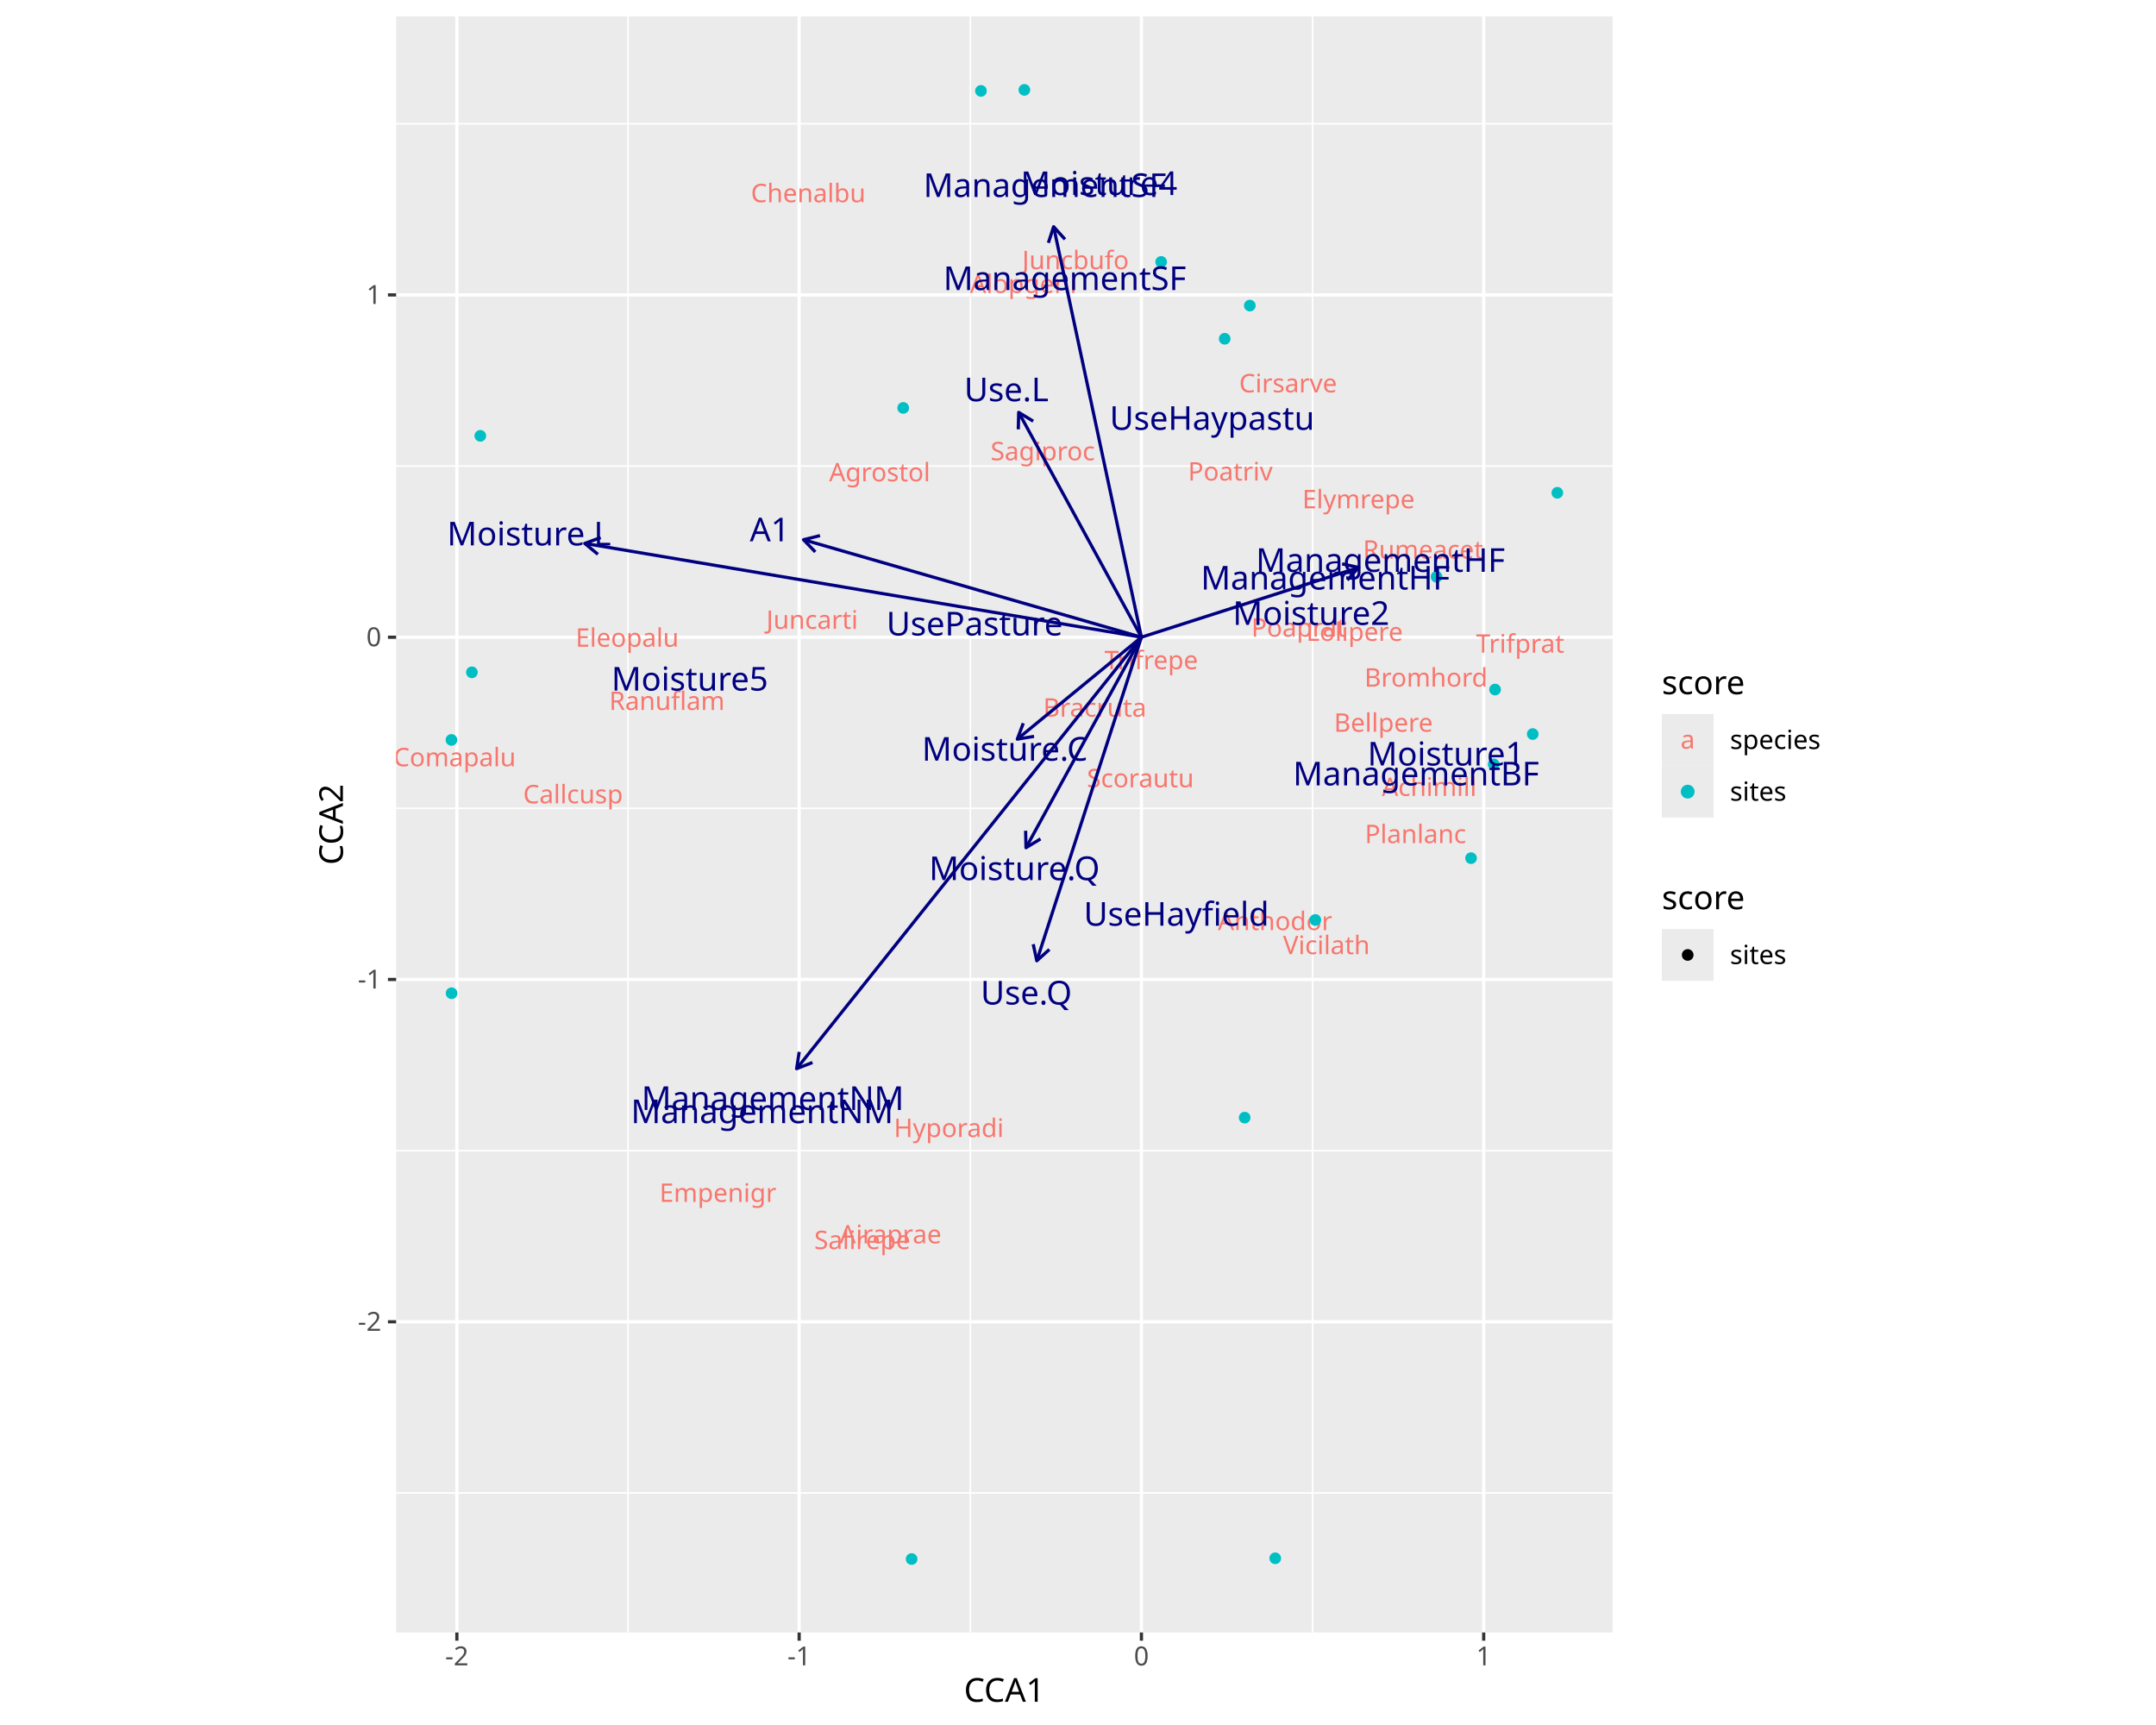
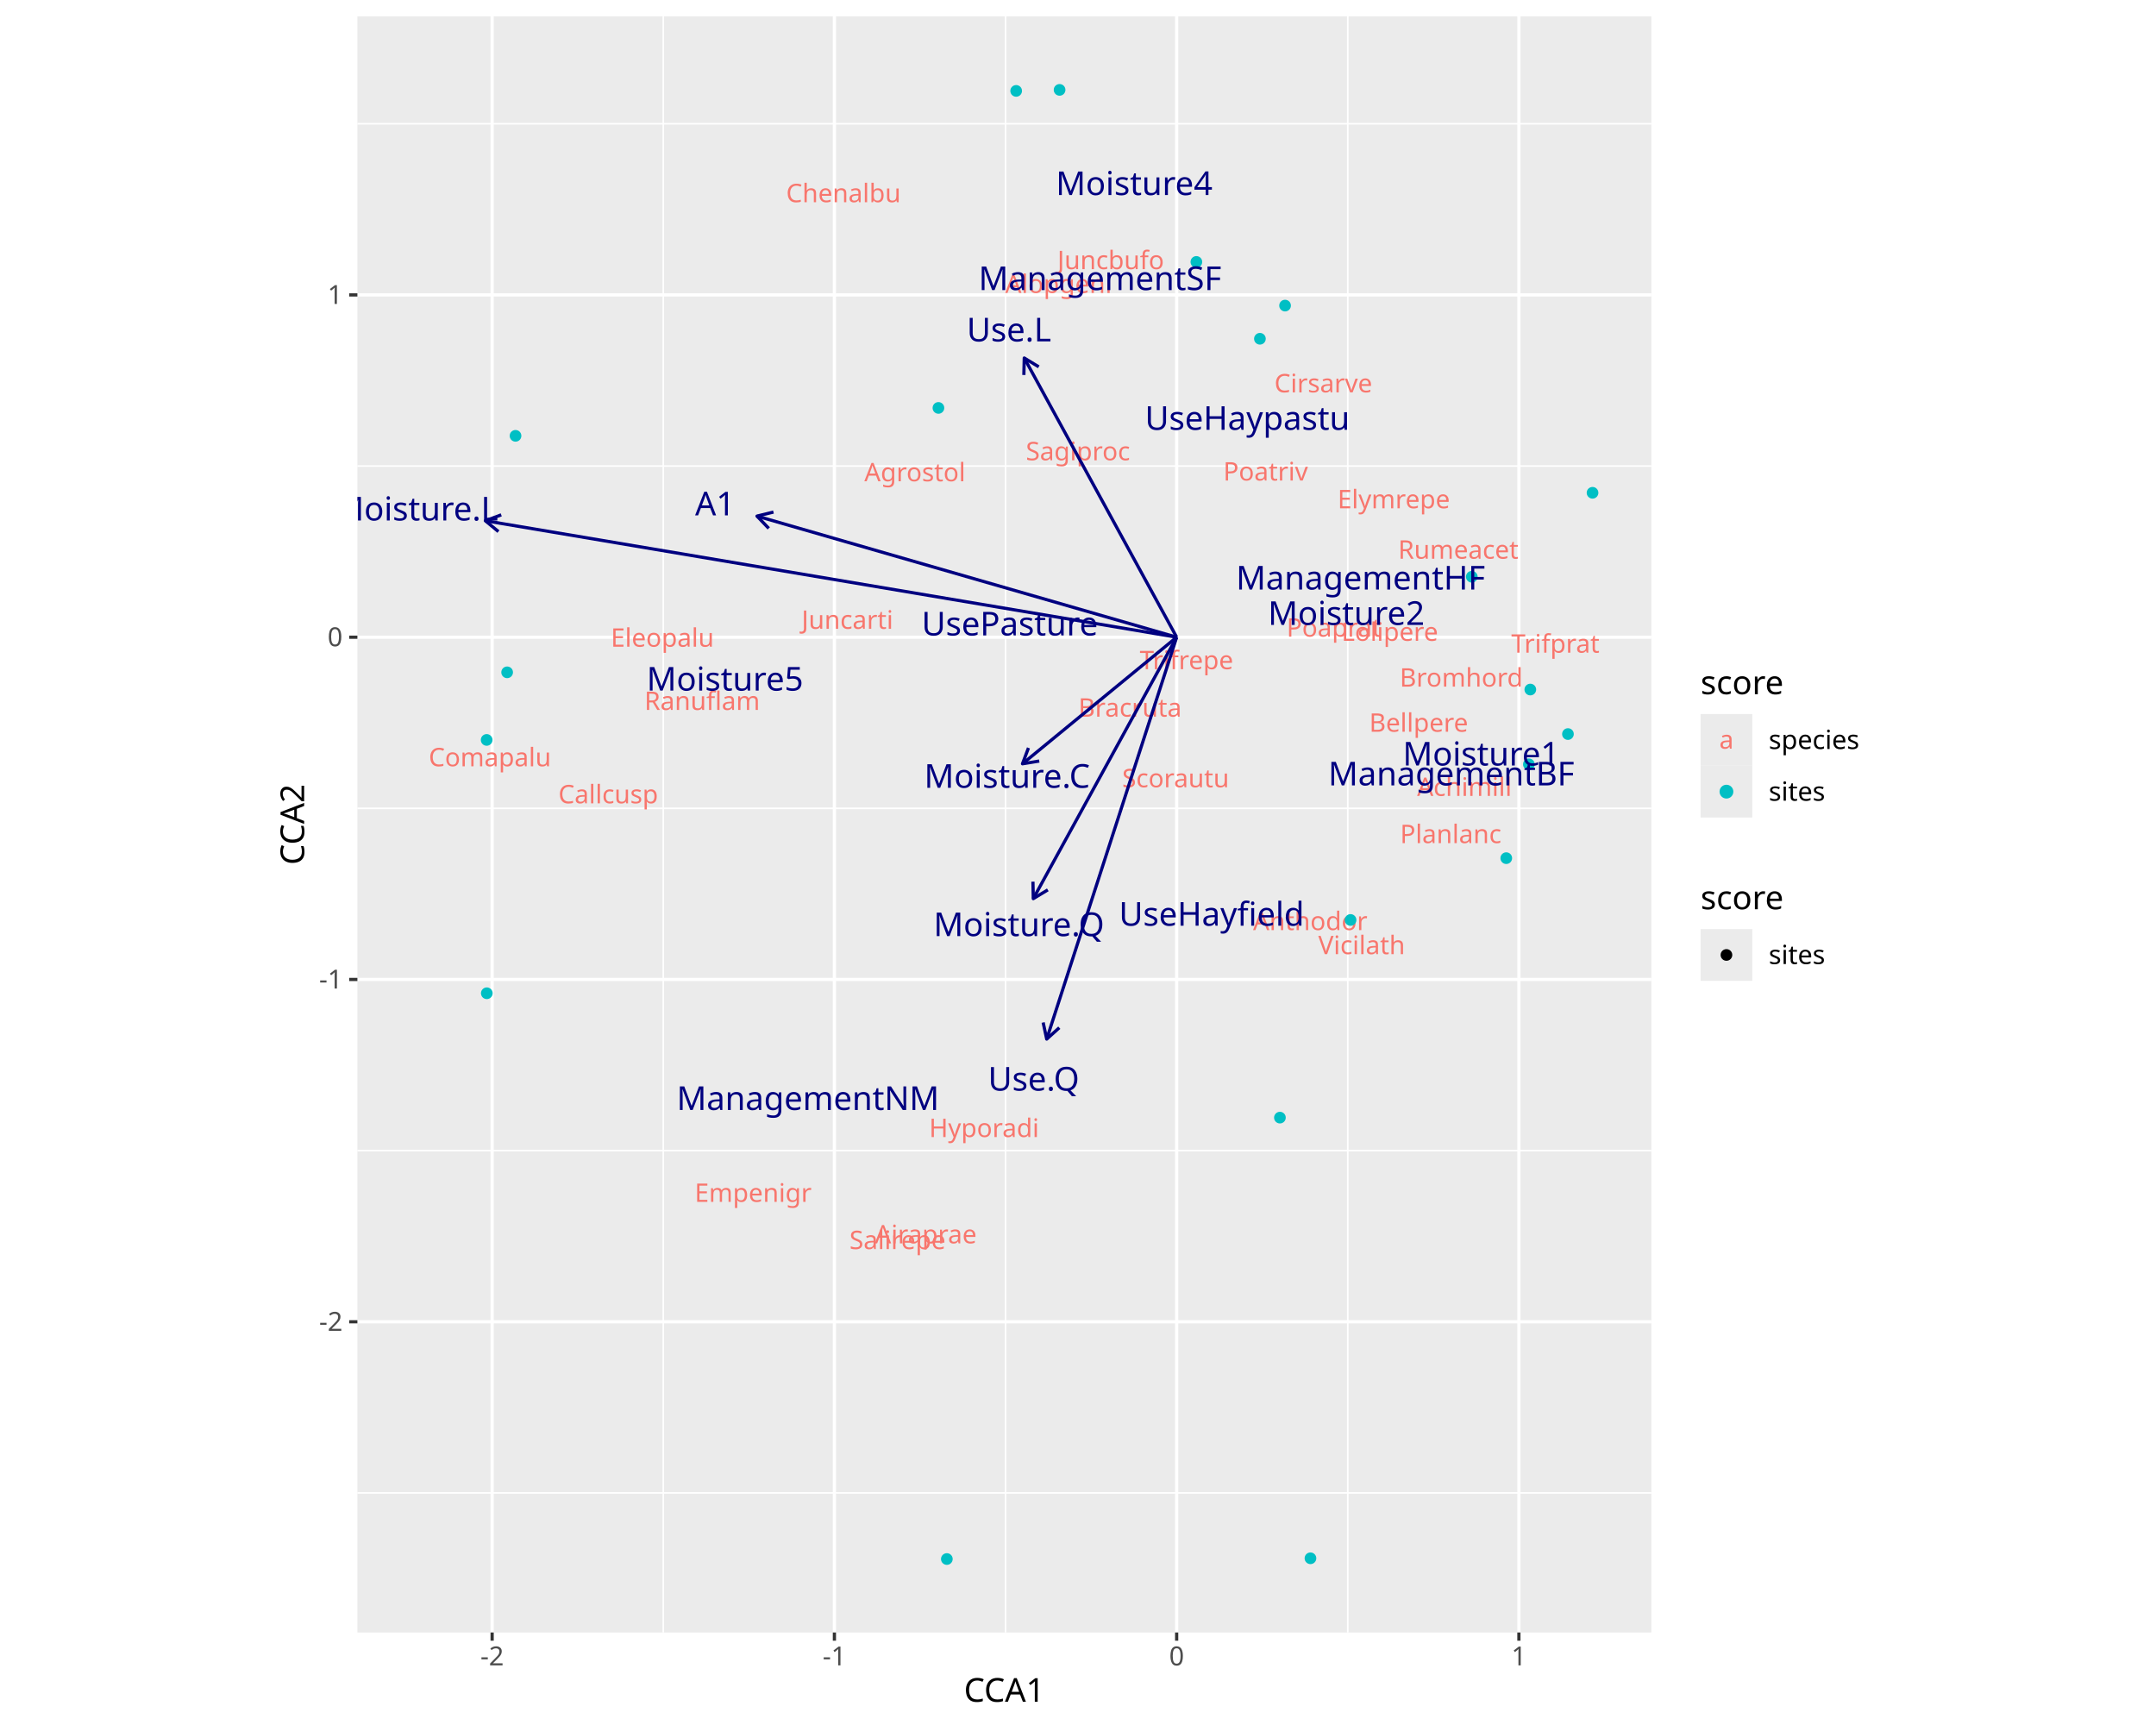
<svg xmlns="http://www.w3.org/2000/svg" class="svglite" data-engine-version="2.0" width="720.00pt" height="576.00pt" viewBox="0 0 720.00 576.00">
  <defs>
    <style type="text/css">
    .svglite line, .svglite polyline, .svglite polygon, .svglite path, .svglite rect, .svglite circle {
      fill: none;
      stroke: #000000;
      stroke-linecap: round;
      stroke-linejoin: round;
      stroke-miterlimit: 10.00;
    }
  </style>
  </defs>
  <rect width="100%" height="100%" style="stroke: none; fill: #FFFFFF;" />
  <defs>
    <clipPath id="cpMC4wMHw3MjAuMDB8MC4wMHw1NzYuMDA=">
      <rect x="0.00" y="0.00" width="720.00" height="576.00" />
    </clipPath>
  </defs>
  <g clip-path="url(#cpMC4wMHw3MjAuMDB8MC4wMHw1NzYuMDA=)">
</g>
  <defs>
-     <clipPath id="cpMTAxLjQ2fDYxOC41NHwwLjAwfDU3Ni4wMA==">
-       <rect x="101.46" y="0.00" width="517.07" height="576.00" />
+     <clipPath id="cpODguNTJ8NjMxLjQ4fDAuMDB8NTc2LjAw">
+       <rect x="88.52" y="0.00" width="542.95" height="576.00" />
    </clipPath>
  </defs>
-   <g clip-path="url(#cpMTAxLjQ2fDYxOC41NHwwLjAwfDU3Ni4wMA==)">
-     <rect x="101.46" y="0.00" width="517.07" height="576.00" style="stroke-width: 1.07; stroke: #FFFFFF; fill: #FFFFFF;" />
+   <g clip-path="url(#cpODguNTJ8NjMxLjQ4fDAuMDB8NTc2LjAw)">
+     <rect x="88.52" y="0.00" width="542.95" height="576.00" style="stroke-width: 1.07; stroke: #FFFFFF; fill: #FFFFFF;" />
  </g>
  <g clip-path="url(#cpMC4wMHw3MjAuMDB8MC4wMHw1NzYuMDA=)">
</g>
  <defs>
-     <clipPath id="cpMTMyLjI5fDUzOC41M3w1LjQ4fDU0NS4xMQ==">
-       <rect x="132.29" y="5.48" width="406.24" height="539.63" />
+     <clipPath id="cpMTE5LjM1fDU1MS40N3w1LjQ4fDU0NS4xMQ==">
+       <rect x="119.35" y="5.48" width="432.12" height="539.63" />
    </clipPath>
  </defs>
-   <g clip-path="url(#cpMTMyLjI5fDUzOC41M3w1LjQ4fDU0NS4xMQ==)">
-     <rect x="132.29" y="5.48" width="406.24" height="539.63" style="stroke-width: 1.07; stroke: none; fill: #EBEBEB;" />
-     <polyline points="132.29,498.51 538.53,498.51 " style="stroke-width: 0.53; stroke: #FFFFFF; stroke-linecap: butt;" />
-     <polyline points="132.29,384.21 538.53,384.21 " style="stroke-width: 0.53; stroke: #FFFFFF; stroke-linecap: butt;" />
-     <polyline points="132.29,269.91 538.53,269.91 " style="stroke-width: 0.53; stroke: #FFFFFF; stroke-linecap: butt;" />
-     <polyline points="132.29,155.62 538.53,155.62 " style="stroke-width: 0.53; stroke: #FFFFFF; stroke-linecap: butt;" />
-     <polyline points="132.29,41.32 538.53,41.32 " style="stroke-width: 0.53; stroke: #FFFFFF; stroke-linecap: butt;" />
-     <polyline points="209.73,545.11 209.73,5.48 " style="stroke-width: 0.53; stroke: #FFFFFF; stroke-linecap: butt;" />
-     <polyline points="324.03,545.11 324.03,5.48 " style="stroke-width: 0.53; stroke: #FFFFFF; stroke-linecap: butt;" />
-     <polyline points="438.33,545.11 438.33,5.48 " style="stroke-width: 0.53; stroke: #FFFFFF; stroke-linecap: butt;" />
-     <polyline points="132.29,441.36 538.53,441.36 " style="stroke-width: 1.07; stroke: #FFFFFF; stroke-linecap: butt;" />
-     <polyline points="132.29,327.06 538.53,327.06 " style="stroke-width: 1.07; stroke: #FFFFFF; stroke-linecap: butt;" />
-     <polyline points="132.29,212.77 538.53,212.77 " style="stroke-width: 1.07; stroke: #FFFFFF; stroke-linecap: butt;" />
-     <polyline points="132.29,98.47 538.53,98.47 " style="stroke-width: 1.07; stroke: #FFFFFF; stroke-linecap: butt;" />
-     <polyline points="152.58,545.11 152.58,5.48 " style="stroke-width: 1.07; stroke: #FFFFFF; stroke-linecap: butt;" />
-     <polyline points="266.88,545.11 266.88,5.48 " style="stroke-width: 1.07; stroke: #FFFFFF; stroke-linecap: butt;" />
-     <polyline points="381.18,545.11 381.18,5.48 " style="stroke-width: 1.07; stroke: #FFFFFF; stroke-linecap: butt;" />
-     <polyline points="495.48,545.11 495.48,5.48 " style="stroke-width: 1.07; stroke: #FFFFFF; stroke-linecap: butt;" />
-     <text x="477.29" y="265.77" text-anchor="middle" style="font-size: 8.54px; fill: #F8766D; font-family: sans;" textLength="29.41px" lengthAdjust="spacingAndGlyphs">Achimill</text>
-     <text x="293.77" y="160.71" text-anchor="middle" style="font-size: 8.54px; fill: #F8766D; font-family: sans;" textLength="31.32px" lengthAdjust="spacingAndGlyphs">Agrostol</text>
-     <text x="297.39" y="415.17" text-anchor="middle" style="font-size: 8.54px; fill: #F8766D; font-family: sans;" textLength="32.27px" lengthAdjust="spacingAndGlyphs">Airaprae</text>
-     <text x="341.71" y="97.82" text-anchor="middle" style="font-size: 8.54px; fill: #F8766D; font-family: sans;" textLength="33.22px" lengthAdjust="spacingAndGlyphs">Alopgeni</text>
-     <text x="425.81" y="310.57" text-anchor="middle" style="font-size: 8.54px; fill: #F8766D; font-family: sans;" textLength="34.65px" lengthAdjust="spacingAndGlyphs">Anthodor</text>
-     <text x="462.00" y="244.34" text-anchor="middle" style="font-size: 8.54px; fill: #F8766D; font-family: sans;" textLength="31.32px" lengthAdjust="spacingAndGlyphs">Bellpere</text>
-     <text x="476.22" y="229.26" text-anchor="middle" style="font-size: 8.54px; fill: #F8766D; font-family: sans;" textLength="37.48px" lengthAdjust="spacingAndGlyphs">Bromhord</text>
-     <text x="269.92" y="67.52" text-anchor="middle" style="font-size: 8.54px; fill: #F8766D; font-family: sans;" textLength="36.55px" lengthAdjust="spacingAndGlyphs">Chenalbu</text>
-     <text x="430.16" y="131.01" text-anchor="middle" style="font-size: 8.54px; fill: #F8766D; font-family: sans;" textLength="31.78px" lengthAdjust="spacingAndGlyphs">Cirsarve</text>
-     <text x="151.84" y="255.87" text-anchor="middle" style="font-size: 8.54px; fill: #F8766D; font-family: sans;" textLength="38.91px" lengthAdjust="spacingAndGlyphs">Comapalu</text>
-     <text x="209.45" y="215.95" text-anchor="middle" style="font-size: 8.54px; fill: #F8766D; font-family: sans;" textLength="33.22px" lengthAdjust="spacingAndGlyphs">Eleopalu</text>
-     <text x="453.69" y="169.72" text-anchor="middle" style="font-size: 8.54px; fill: #F8766D; font-family: sans;" textLength="36.06px" lengthAdjust="spacingAndGlyphs">Elymrepe</text>
-     <text x="239.76" y="401.32" text-anchor="middle" style="font-size: 8.54px; fill: #F8766D; font-family: sans;" textLength="36.54px" lengthAdjust="spacingAndGlyphs">Empenigr</text>
-     <text x="316.86" y="379.67" text-anchor="middle" style="font-size: 8.54px; fill: #F8766D; font-family: sans;" textLength="34.17px" lengthAdjust="spacingAndGlyphs">Hyporadi</text>
-     <text x="271.22" y="209.98" text-anchor="middle" style="font-size: 8.54px; fill: #F8766D; font-family: sans;" textLength="29.89px" lengthAdjust="spacingAndGlyphs">Juncarti</text>
-     <text x="359.17" y="89.88" text-anchor="middle" style="font-size: 8.54px; fill: #F8766D; font-family: sans;" textLength="34.65px" lengthAdjust="spacingAndGlyphs">Juncbufo</text>
-     <text x="452.36" y="213.99" text-anchor="middle" style="font-size: 8.54px; fill: #F8766D; font-family: sans;" textLength="30.37px" lengthAdjust="spacingAndGlyphs">Lolipere</text>
-     <text x="472.71" y="281.52" text-anchor="middle" style="font-size: 8.54px; fill: #F8766D; font-family: sans;" textLength="32.75px" lengthAdjust="spacingAndGlyphs">Planlanc</text>
-     <text x="433.70" y="212.58" text-anchor="middle" style="font-size: 8.54px; fill: #F8766D; font-family: sans;" textLength="29.90px" lengthAdjust="spacingAndGlyphs">Poaprat</text>
-     <text x="410.89" y="160.45" text-anchor="middle" style="font-size: 8.54px; fill: #F8766D; font-family: sans;" textLength="26.57px" lengthAdjust="spacingAndGlyphs">Poatriv</text>
-     <text x="222.73" y="237.07" text-anchor="middle" style="font-size: 8.54px; fill: #F8766D; font-family: sans;" textLength="36.54px" lengthAdjust="spacingAndGlyphs">Ranuflam</text>
-     <text x="475.25" y="186.56" text-anchor="middle" style="font-size: 8.54px; fill: #F8766D; font-family: sans;" textLength="38.91px" lengthAdjust="spacingAndGlyphs">Rumeacet</text>
-     <text x="348.21" y="153.69" text-anchor="middle" style="font-size: 8.54px; fill: #F8766D; font-family: sans;" textLength="33.69px" lengthAdjust="spacingAndGlyphs">Sagiproc</text>
-     <text x="287.97" y="417.09" text-anchor="middle" style="font-size: 8.54px; fill: #F8766D; font-family: sans;" textLength="31.32px" lengthAdjust="spacingAndGlyphs">Salirepe</text>
-     <text x="380.83" y="262.88" text-anchor="middle" style="font-size: 8.54px; fill: #F8766D; font-family: sans;" textLength="34.17px" lengthAdjust="spacingAndGlyphs">Scorautu</text>
-     <text x="507.67" y="217.94" text-anchor="middle" style="font-size: 8.54px; fill: #F8766D; font-family: sans;" textLength="27.03px" lengthAdjust="spacingAndGlyphs">Trifprat</text>
-     <text x="384.47" y="223.45" text-anchor="middle" style="font-size: 8.54px; fill: #F8766D; font-family: sans;" textLength="29.41px" lengthAdjust="spacingAndGlyphs">Trifrepe</text>
-     <text x="442.97" y="318.61" text-anchor="middle" style="font-size: 8.54px; fill: #F8766D; font-family: sans;" textLength="27.52px" lengthAdjust="spacingAndGlyphs">Vicilath</text>
-     <text x="365.61" y="239.30" text-anchor="middle" style="font-size: 8.54px; fill: #F8766D; font-family: sans;" textLength="32.27px" lengthAdjust="spacingAndGlyphs">Bracruta</text>
-     <text x="191.37" y="268.24" text-anchor="middle" style="font-size: 8.54px; fill: #F8766D; font-family: sans;" textLength="32.74px" lengthAdjust="spacingAndGlyphs">Callcusp</text>
-     <circle cx="520.07" cy="164.55" r="1.95" style="stroke-width: 0.71; stroke: none; fill: #00BFC4;" />
-     <circle cx="479.74" cy="192.59" r="1.95" style="stroke-width: 0.71; stroke: none; fill: #00BFC4;" />
-     <circle cx="417.38" cy="102.04" r="1.95" style="stroke-width: 0.71; stroke: none; fill: #00BFC4;" />
-     <circle cx="408.99" cy="113.12" r="1.95" style="stroke-width: 0.71; stroke: none; fill: #00BFC4;" />
-     <circle cx="511.86" cy="245.11" r="1.95" style="stroke-width: 0.71; stroke: none; fill: #00BFC4;" />
-     <circle cx="498.81" cy="255.22" r="1.95" style="stroke-width: 0.71; stroke: none; fill: #00BFC4;" />
-     <circle cx="499.28" cy="230.25" r="1.95" style="stroke-width: 0.71; stroke: none; fill: #00BFC4;" />
-     <circle cx="301.63" cy="136.21" r="1.95" style="stroke-width: 0.71; stroke: none; fill: #00BFC4;" />
-     <circle cx="387.77" cy="87.46" r="1.95" style="stroke-width: 0.71; stroke: none; fill: #00BFC4;" />
-     <circle cx="491.26" cy="286.55" r="1.95" style="stroke-width: 0.71; stroke: none; fill: #00BFC4;" />
-     <circle cx="439.25" cy="307.19" r="1.95" style="stroke-width: 0.71; stroke: none; fill: #00BFC4;" />
-     <circle cx="342.09" cy="30.01" r="1.95" style="stroke-width: 0.71; stroke: none; fill: #00BFC4;" />
-     <circle cx="327.59" cy="30.35" r="1.95" style="stroke-width: 0.71; stroke: none; fill: #00BFC4;" />
-     <circle cx="150.76" cy="247.07" r="1.95" style="stroke-width: 0.71; stroke: none; fill: #00BFC4;" />
-     <circle cx="157.59" cy="224.50" r="1.95" style="stroke-width: 0.71; stroke: none; fill: #00BFC4;" />
-     <circle cx="160.40" cy="145.53" r="1.95" style="stroke-width: 0.71; stroke: none; fill: #00BFC4;" />
-     <circle cx="425.87" cy="520.33" r="1.95" style="stroke-width: 0.71; stroke: none; fill: #00BFC4;" />
-     <circle cx="415.66" cy="373.19" r="1.95" style="stroke-width: 0.71; stroke: none; fill: #00BFC4;" />
-     <circle cx="304.44" cy="520.58" r="1.95" style="stroke-width: 0.71; stroke: none; fill: #00BFC4;" />
-     <circle cx="150.81" cy="331.66" r="1.95" style="stroke-width: 0.71; stroke: none; fill: #00BFC4;" />
-     <line x1="381.18" y1="212.77" x2="268.33" y2="180.22" style="stroke-width: 1.07; stroke: #000080; stroke-linecap: butt;" />
-     <polyline points="273.84,178.85 268.33,180.22 272.27,184.30 " style="stroke-width: 1.07; stroke: #000080; stroke-linecap: butt;" />
-     <line x1="381.18" y1="212.77" x2="195.28" y2="181.46" style="stroke-width: 1.07; stroke: #000080; stroke-linecap: butt;" />
-     <polyline points="200.60,179.48 195.28,181.46 199.66,185.08 " style="stroke-width: 1.07; stroke: #000080; stroke-linecap: butt;" />
-     <line x1="381.18" y1="212.77" x2="342.63" y2="283.06" style="stroke-width: 1.07; stroke: #000080; stroke-linecap: butt;" />
-     <polyline points="342.51,277.40 342.63,283.06 347.48,280.12 " style="stroke-width: 1.07; stroke: #000080; stroke-linecap: butt;" />
-     <line x1="381.18" y1="212.77" x2="339.73" y2="246.81" style="stroke-width: 1.07; stroke: #000080; stroke-linecap: butt;" />
-     <polyline points="341.72,241.50 339.73,246.81 345.32,245.88 " style="stroke-width: 1.07; stroke: #000080; stroke-linecap: butt;" />
-     <line x1="381.18" y1="212.77" x2="340.20" y2="137.70" style="stroke-width: 1.07; stroke: #000080; stroke-linecap: butt;" />
-     <polyline points="345.04,140.65 340.20,137.70 340.06,143.36 " style="stroke-width: 1.07; stroke: #000080; stroke-linecap: butt;" />
-     <line x1="381.18" y1="212.77" x2="346.24" y2="320.82" style="stroke-width: 1.07; stroke: #000080; stroke-linecap: butt;" />
-     <polyline points="345.05,315.28 346.24,320.82 350.44,317.03 " style="stroke-width: 1.07; stroke: #000080; stroke-linecap: butt;" />
-     <line x1="381.18" y1="212.77" x2="453.75" y2="189.49" style="stroke-width: 1.07; stroke: #000080; stroke-linecap: butt;" />
-     <polyline points="449.94,193.69 453.75,189.49 448.20,188.29 " style="stroke-width: 1.07; stroke: #000080; stroke-linecap: butt;" />
-     <line x1="381.18" y1="212.77" x2="266.04" y2="356.85" style="stroke-width: 1.07; stroke: #000080; stroke-linecap: butt;" />
-     <polyline points="266.90,351.24 266.04,356.85 271.32,354.78 " style="stroke-width: 1.07; stroke: #000080; stroke-linecap: butt;" />
-     <line x1="381.18" y1="212.77" x2="351.86" y2="75.70" style="stroke-width: 1.07; stroke: #000080; stroke-linecap: butt;" />
-     <polyline points="355.66,79.91 351.86,75.70 350.11,81.09 " style="stroke-width: 1.07; stroke: #000080; stroke-linecap: butt;" />
-     <text x="257.05" y="180.75" text-anchor="middle" style="font-size: 11.00px; fill: #000080; font-family: sans;" textLength="13.46px" lengthAdjust="spacingAndGlyphs">A1</text>
-     <text x="176.69" y="182.12" text-anchor="middle" style="font-size: 11.00px; fill: #000080; font-family: sans;" textLength="51.36px" lengthAdjust="spacingAndGlyphs">Moisture.L</text>
-     <text x="338.78" y="293.88" text-anchor="middle" style="font-size: 11.00px; fill: #000080; font-family: sans;" textLength="53.80px" lengthAdjust="spacingAndGlyphs">Moisture.Q</text>
-     <text x="335.58" y="254.00" text-anchor="middle" style="font-size: 11.00px; fill: #000080; font-family: sans;" textLength="53.19px" lengthAdjust="spacingAndGlyphs">Moisture.C</text>
-     <text x="336.10" y="133.98" text-anchor="middle" style="font-size: 11.00px; fill: #000080; font-family: sans;" textLength="28.74px" lengthAdjust="spacingAndGlyphs">Use.L</text>
-     <text x="342.74" y="335.42" text-anchor="middle" style="font-size: 11.00px; fill: #000080; font-family: sans;" textLength="31.18px" lengthAdjust="spacingAndGlyphs">Use.Q</text>
-     <text x="461.00" y="190.95" text-anchor="middle" style="font-size: 11.00px; fill: #000080; font-family: sans;" textLength="78.88px" lengthAdjust="spacingAndGlyphs">ManagementHF</text>
-     <text x="254.53" y="375.04" text-anchor="middle" style="font-size: 11.00px; fill: #000080; font-family: sans;" textLength="81.33px" lengthAdjust="spacingAndGlyphs">ManagementNM</text>
-     <text x="348.93" y="65.78" text-anchor="middle" style="font-size: 11.00px; fill: #000080; font-family: sans;" textLength="78.28px" lengthAdjust="spacingAndGlyphs">ManagementSF</text>
-     <text x="482.85" y="255.61" text-anchor="middle" style="font-size: 11.00px; fill: #000080; font-family: sans;" textLength="48.31px" lengthAdjust="spacingAndGlyphs">Moisture1</text>
-     <text x="437.85" y="208.67" text-anchor="middle" style="font-size: 11.00px; fill: #000080; font-family: sans;" textLength="48.31px" lengthAdjust="spacingAndGlyphs">Moisture2</text>
-     <text x="367.01" y="65.13" text-anchor="middle" style="font-size: 11.00px; fill: #000080; font-family: sans;" textLength="48.31px" lengthAdjust="spacingAndGlyphs">Moisture4</text>
-     <text x="230.35" y="230.60" text-anchor="middle" style="font-size: 11.00px; fill: #000080; font-family: sans;" textLength="48.31px" lengthAdjust="spacingAndGlyphs">Moisture5</text>
-     <text x="392.86" y="309.11" text-anchor="middle" style="font-size: 11.00px; fill: #000080; font-family: sans;" textLength="59.31px" lengthAdjust="spacingAndGlyphs">UseHayfield</text>
-     <text x="404.79" y="143.53" text-anchor="middle" style="font-size: 11.00px; fill: #000080; font-family: sans;" textLength="66.05px" lengthAdjust="spacingAndGlyphs">UseHaypastu</text>
-     <text x="325.47" y="212.19" text-anchor="middle" style="font-size: 11.00px; fill: #000080; font-family: sans;" textLength="57.49px" lengthAdjust="spacingAndGlyphs">UsePasture</text>
-     <text x="472.90" y="262.25" text-anchor="middle" style="font-size: 11.00px; fill: #000080; font-family: sans;" textLength="78.28px" lengthAdjust="spacingAndGlyphs">ManagementBF</text>
-     <text x="442.61" y="196.85" text-anchor="middle" style="font-size: 11.00px; fill: #000080; font-family: sans;" textLength="78.88px" lengthAdjust="spacingAndGlyphs">ManagementHF</text>
-     <text x="258.06" y="370.63" text-anchor="middle" style="font-size: 11.00px; fill: #000080; font-family: sans;" textLength="81.33px" lengthAdjust="spacingAndGlyphs">ManagementNM</text>
-     <text x="355.58" y="96.86" text-anchor="middle" style="font-size: 11.00px; fill: #000080; font-family: sans;" textLength="78.28px" lengthAdjust="spacingAndGlyphs">ManagementSF</text>
+   <g clip-path="url(#cpMTE5LjM1fDU1MS40N3w1LjQ4fDU0NS4xMQ==)">
+     <rect x="119.35" y="5.48" width="432.12" height="539.63" style="stroke-width: 1.07; stroke: none; fill: #EBEBEB;" />
+     <polyline points="119.35,498.51 551.47,498.51 " style="stroke-width: 0.53; stroke: #FFFFFF; stroke-linecap: butt;" />
+     <polyline points="119.35,384.21 551.47,384.21 " style="stroke-width: 0.53; stroke: #FFFFFF; stroke-linecap: butt;" />
+     <polyline points="119.35,269.91 551.47,269.91 " style="stroke-width: 0.53; stroke: #FFFFFF; stroke-linecap: butt;" />
+     <polyline points="119.35,155.62 551.47,155.62 " style="stroke-width: 0.53; stroke: #FFFFFF; stroke-linecap: butt;" />
+     <polyline points="119.35,41.32 551.47,41.32 " style="stroke-width: 0.53; stroke: #FFFFFF; stroke-linecap: butt;" />
+     <polyline points="221.50,545.11 221.50,5.48 " style="stroke-width: 0.53; stroke: #FFFFFF; stroke-linecap: butt;" />
+     <polyline points="335.80,545.11 335.80,5.48 " style="stroke-width: 0.53; stroke: #FFFFFF; stroke-linecap: butt;" />
+     <polyline points="450.09,545.11 450.09,5.48 " style="stroke-width: 0.53; stroke: #FFFFFF; stroke-linecap: butt;" />
+     <polyline points="119.35,441.36 551.47,441.36 " style="stroke-width: 1.07; stroke: #FFFFFF; stroke-linecap: butt;" />
+     <polyline points="119.35,327.06 551.47,327.06 " style="stroke-width: 1.07; stroke: #FFFFFF; stroke-linecap: butt;" />
+     <polyline points="119.35,212.77 551.47,212.77 " style="stroke-width: 1.07; stroke: #FFFFFF; stroke-linecap: butt;" />
+     <polyline points="119.35,98.47 551.47,98.47 " style="stroke-width: 1.07; stroke: #FFFFFF; stroke-linecap: butt;" />
+     <polyline points="164.35,545.11 164.35,5.48 " style="stroke-width: 1.07; stroke: #FFFFFF; stroke-linecap: butt;" />
+     <polyline points="278.65,545.11 278.65,5.48 " style="stroke-width: 1.07; stroke: #FFFFFF; stroke-linecap: butt;" />
+     <polyline points="392.95,545.11 392.95,5.48 " style="stroke-width: 1.07; stroke: #FFFFFF; stroke-linecap: butt;" />
+     <polyline points="507.24,545.11 507.24,5.48 " style="stroke-width: 1.07; stroke: #FFFFFF; stroke-linecap: butt;" />
+     <text x="489.05" y="265.77" text-anchor="middle" style="font-size: 8.54px; fill: #F8766D; font-family: sans;" textLength="29.41px" lengthAdjust="spacingAndGlyphs">Achimill</text>
+     <text x="305.53" y="160.71" text-anchor="middle" style="font-size: 8.54px; fill: #F8766D; font-family: sans;" textLength="31.32px" lengthAdjust="spacingAndGlyphs">Agrostol</text>
+     <text x="309.16" y="415.17" text-anchor="middle" style="font-size: 8.54px; fill: #F8766D; font-family: sans;" textLength="32.27px" lengthAdjust="spacingAndGlyphs">Airaprae</text>
+     <text x="353.48" y="97.82" text-anchor="middle" style="font-size: 8.54px; fill: #F8766D; font-family: sans;" textLength="33.22px" lengthAdjust="spacingAndGlyphs">Alopgeni</text>
+     <text x="437.57" y="310.57" text-anchor="middle" style="font-size: 8.54px; fill: #F8766D; font-family: sans;" textLength="34.65px" lengthAdjust="spacingAndGlyphs">Anthodor</text>
+     <text x="473.77" y="244.34" text-anchor="middle" style="font-size: 8.54px; fill: #F8766D; font-family: sans;" textLength="31.32px" lengthAdjust="spacingAndGlyphs">Bellpere</text>
+     <text x="487.99" y="229.26" text-anchor="middle" style="font-size: 8.54px; fill: #F8766D; font-family: sans;" textLength="37.48px" lengthAdjust="spacingAndGlyphs">Bromhord</text>
+     <text x="281.68" y="67.52" text-anchor="middle" style="font-size: 8.54px; fill: #F8766D; font-family: sans;" textLength="36.55px" lengthAdjust="spacingAndGlyphs">Chenalbu</text>
+     <text x="441.93" y="131.01" text-anchor="middle" style="font-size: 8.54px; fill: #F8766D; font-family: sans;" textLength="31.78px" lengthAdjust="spacingAndGlyphs">Cirsarve</text>
+     <text x="163.61" y="255.87" text-anchor="middle" style="font-size: 8.54px; fill: #F8766D; font-family: sans;" textLength="38.91px" lengthAdjust="spacingAndGlyphs">Comapalu</text>
+     <text x="221.21" y="215.95" text-anchor="middle" style="font-size: 8.54px; fill: #F8766D; font-family: sans;" textLength="33.22px" lengthAdjust="spacingAndGlyphs">Eleopalu</text>
+     <text x="465.45" y="169.72" text-anchor="middle" style="font-size: 8.54px; fill: #F8766D; font-family: sans;" textLength="36.06px" lengthAdjust="spacingAndGlyphs">Elymrepe</text>
+     <text x="251.52" y="401.32" text-anchor="middle" style="font-size: 8.54px; fill: #F8766D; font-family: sans;" textLength="36.54px" lengthAdjust="spacingAndGlyphs">Empenigr</text>
+     <text x="328.63" y="379.67" text-anchor="middle" style="font-size: 8.54px; fill: #F8766D; font-family: sans;" textLength="34.17px" lengthAdjust="spacingAndGlyphs">Hyporadi</text>
+     <text x="282.99" y="209.98" text-anchor="middle" style="font-size: 8.54px; fill: #F8766D; font-family: sans;" textLength="29.89px" lengthAdjust="spacingAndGlyphs">Juncarti</text>
+     <text x="370.94" y="89.88" text-anchor="middle" style="font-size: 8.54px; fill: #F8766D; font-family: sans;" textLength="34.65px" lengthAdjust="spacingAndGlyphs">Juncbufo</text>
+     <text x="464.12" y="213.99" text-anchor="middle" style="font-size: 8.54px; fill: #F8766D; font-family: sans;" textLength="30.37px" lengthAdjust="spacingAndGlyphs">Lolipere</text>
+     <text x="484.47" y="281.52" text-anchor="middle" style="font-size: 8.54px; fill: #F8766D; font-family: sans;" textLength="32.75px" lengthAdjust="spacingAndGlyphs">Planlanc</text>
+     <text x="445.46" y="212.58" text-anchor="middle" style="font-size: 8.54px; fill: #F8766D; font-family: sans;" textLength="29.90px" lengthAdjust="spacingAndGlyphs">Poaprat</text>
+     <text x="422.65" y="160.45" text-anchor="middle" style="font-size: 8.54px; fill: #F8766D; font-family: sans;" textLength="26.57px" lengthAdjust="spacingAndGlyphs">Poatriv</text>
+     <text x="234.49" y="237.07" text-anchor="middle" style="font-size: 8.54px; fill: #F8766D; font-family: sans;" textLength="36.54px" lengthAdjust="spacingAndGlyphs">Ranuflam</text>
+     <text x="487.01" y="186.56" text-anchor="middle" style="font-size: 8.54px; fill: #F8766D; font-family: sans;" textLength="38.91px" lengthAdjust="spacingAndGlyphs">Rumeacet</text>
+     <text x="359.98" y="153.69" text-anchor="middle" style="font-size: 8.54px; fill: #F8766D; font-family: sans;" textLength="33.69px" lengthAdjust="spacingAndGlyphs">Sagiproc</text>
+     <text x="299.74" y="417.09" text-anchor="middle" style="font-size: 8.54px; fill: #F8766D; font-family: sans;" textLength="31.32px" lengthAdjust="spacingAndGlyphs">Salirepe</text>
+     <text x="392.60" y="262.88" text-anchor="middle" style="font-size: 8.54px; fill: #F8766D; font-family: sans;" textLength="34.17px" lengthAdjust="spacingAndGlyphs">Scorautu</text>
+     <text x="519.43" y="217.94" text-anchor="middle" style="font-size: 8.54px; fill: #F8766D; font-family: sans;" textLength="27.03px" lengthAdjust="spacingAndGlyphs">Trifprat</text>
+     <text x="396.24" y="223.45" text-anchor="middle" style="font-size: 8.54px; fill: #F8766D; font-family: sans;" textLength="29.41px" lengthAdjust="spacingAndGlyphs">Trifrepe</text>
+     <text x="454.73" y="318.61" text-anchor="middle" style="font-size: 8.54px; fill: #F8766D; font-family: sans;" textLength="27.52px" lengthAdjust="spacingAndGlyphs">Vicilath</text>
+     <text x="377.37" y="239.30" text-anchor="middle" style="font-size: 8.54px; fill: #F8766D; font-family: sans;" textLength="32.27px" lengthAdjust="spacingAndGlyphs">Bracruta</text>
+     <text x="203.13" y="268.24" text-anchor="middle" style="font-size: 8.54px; fill: #F8766D; font-family: sans;" textLength="32.74px" lengthAdjust="spacingAndGlyphs">Callcusp</text>
+     <circle cx="531.83" cy="164.55" r="1.95" style="stroke-width: 0.71; stroke: none; fill: #00BFC4;" />
+     <circle cx="491.51" cy="192.59" r="1.95" style="stroke-width: 0.71; stroke: none; fill: #00BFC4;" />
+     <circle cx="429.15" cy="102.04" r="1.95" style="stroke-width: 0.71; stroke: none; fill: #00BFC4;" />
+     <circle cx="420.75" cy="113.12" r="1.95" style="stroke-width: 0.71; stroke: none; fill: #00BFC4;" />
+     <circle cx="523.62" cy="245.11" r="1.95" style="stroke-width: 0.71; stroke: none; fill: #00BFC4;" />
+     <circle cx="510.57" cy="255.22" r="1.95" style="stroke-width: 0.71; stroke: none; fill: #00BFC4;" />
+     <circle cx="511.05" cy="230.25" r="1.95" style="stroke-width: 0.71; stroke: none; fill: #00BFC4;" />
+     <circle cx="313.39" cy="136.21" r="1.95" style="stroke-width: 0.71; stroke: none; fill: #00BFC4;" />
+     <circle cx="399.53" cy="87.46" r="1.95" style="stroke-width: 0.71; stroke: none; fill: #00BFC4;" />
+     <circle cx="503.02" cy="286.55" r="1.95" style="stroke-width: 0.71; stroke: none; fill: #00BFC4;" />
+     <circle cx="451.02" cy="307.19" r="1.95" style="stroke-width: 0.71; stroke: none; fill: #00BFC4;" />
+     <circle cx="353.85" cy="30.01" r="1.95" style="stroke-width: 0.71; stroke: none; fill: #00BFC4;" />
+     <circle cx="339.35" cy="30.35" r="1.95" style="stroke-width: 0.71; stroke: none; fill: #00BFC4;" />
+     <circle cx="162.52" cy="247.07" r="1.95" style="stroke-width: 0.71; stroke: none; fill: #00BFC4;" />
+     <circle cx="169.36" cy="224.50" r="1.95" style="stroke-width: 0.71; stroke: none; fill: #00BFC4;" />
+     <circle cx="172.16" cy="145.53" r="1.95" style="stroke-width: 0.71; stroke: none; fill: #00BFC4;" />
+     <circle cx="437.63" cy="520.33" r="1.95" style="stroke-width: 0.71; stroke: none; fill: #00BFC4;" />
+     <circle cx="427.43" cy="373.19" r="1.95" style="stroke-width: 0.71; stroke: none; fill: #00BFC4;" />
+     <circle cx="316.20" cy="520.58" r="1.95" style="stroke-width: 0.71; stroke: none; fill: #00BFC4;" />
+     <circle cx="162.57" cy="331.66" r="1.95" style="stroke-width: 0.71; stroke: none; fill: #00BFC4;" />
+     <line x1="392.95" y1="212.77" x2="252.80" y2="172.34" style="stroke-width: 1.07; stroke: #000080; stroke-linecap: butt;" />
+     <polyline points="258.30,170.98 252.80,172.34 256.73,176.43 " style="stroke-width: 1.07; stroke: #000080; stroke-linecap: butt;" />
+     <line x1="392.95" y1="212.77" x2="162.08" y2="173.89" style="stroke-width: 1.07; stroke: #000080; stroke-linecap: butt;" />
+     <polyline points="167.39,171.91 162.08,173.89 166.45,177.50 " style="stroke-width: 1.07; stroke: #000080; stroke-linecap: butt;" />
+     <line x1="392.95" y1="212.77" x2="345.07" y2="300.07" style="stroke-width: 1.07; stroke: #000080; stroke-linecap: butt;" />
+     <polyline points="344.95,294.40 345.07,300.07 349.92,297.13 " style="stroke-width: 1.07; stroke: #000080; stroke-linecap: butt;" />
+     <line x1="392.95" y1="212.77" x2="341.46" y2="255.04" style="stroke-width: 1.07; stroke: #000080; stroke-linecap: butt;" />
+     <polyline points="343.46,249.73 341.46,255.04 347.06,254.12 " style="stroke-width: 1.07; stroke: #000080; stroke-linecap: butt;" />
+     <line x1="392.95" y1="212.77" x2="342.05" y2="119.54" style="stroke-width: 1.07; stroke: #000080; stroke-linecap: butt;" />
+     <polyline points="346.89,122.49 342.05,119.54 341.92,125.21 " style="stroke-width: 1.07; stroke: #000080; stroke-linecap: butt;" />
+     <line x1="392.95" y1="212.77" x2="349.55" y2="346.96" style="stroke-width: 1.07; stroke: #000080; stroke-linecap: butt;" />
+     <polyline points="348.36,341.42 349.55,346.96 353.76,343.16 " style="stroke-width: 1.07; stroke: #000080; stroke-linecap: butt;" />
+     <text x="238.79" y="172.09" text-anchor="middle" style="font-size: 11.00px; fill: #000080; font-family: sans;" textLength="13.46px" lengthAdjust="spacingAndGlyphs">A1</text>
+     <text x="138.99" y="173.79" text-anchor="middle" style="font-size: 11.00px; fill: #000080; font-family: sans;" textLength="51.36px" lengthAdjust="spacingAndGlyphs">Moisture.L</text>
+     <text x="340.28" y="312.58" text-anchor="middle" style="font-size: 11.00px; fill: #000080; font-family: sans;" textLength="53.80px" lengthAdjust="spacingAndGlyphs">Moisture.Q</text>
+     <text x="336.32" y="263.05" text-anchor="middle" style="font-size: 11.00px; fill: #000080; font-family: sans;" textLength="53.19px" lengthAdjust="spacingAndGlyphs">Moisture.C</text>
+     <text x="336.96" y="114.00" text-anchor="middle" style="font-size: 11.00px; fill: #000080; font-family: sans;" textLength="28.74px" lengthAdjust="spacingAndGlyphs">Use.L</text>
+     <text x="345.21" y="364.17" text-anchor="middle" style="font-size: 11.00px; fill: #000080; font-family: sans;" textLength="31.18px" lengthAdjust="spacingAndGlyphs">Use.Q</text>
+     <text x="494.62" y="255.61" text-anchor="middle" style="font-size: 11.00px; fill: #000080; font-family: sans;" textLength="48.31px" lengthAdjust="spacingAndGlyphs">Moisture1</text>
+     <text x="449.61" y="208.67" text-anchor="middle" style="font-size: 11.00px; fill: #000080; font-family: sans;" textLength="48.31px" lengthAdjust="spacingAndGlyphs">Moisture2</text>
+     <text x="378.77" y="65.13" text-anchor="middle" style="font-size: 11.00px; fill: #000080; font-family: sans;" textLength="48.31px" lengthAdjust="spacingAndGlyphs">Moisture4</text>
+     <text x="242.11" y="230.60" text-anchor="middle" style="font-size: 11.00px; fill: #000080; font-family: sans;" textLength="48.31px" lengthAdjust="spacingAndGlyphs">Moisture5</text>
+     <text x="404.62" y="309.11" text-anchor="middle" style="font-size: 11.00px; fill: #000080; font-family: sans;" textLength="59.31px" lengthAdjust="spacingAndGlyphs">UseHayfield</text>
+     <text x="416.56" y="143.53" text-anchor="middle" style="font-size: 11.00px; fill: #000080; font-family: sans;" textLength="66.05px" lengthAdjust="spacingAndGlyphs">UseHaypastu</text>
+     <text x="337.23" y="212.19" text-anchor="middle" style="font-size: 11.00px; fill: #000080; font-family: sans;" textLength="57.49px" lengthAdjust="spacingAndGlyphs">UsePasture</text>
+     <text x="484.66" y="262.25" text-anchor="middle" style="font-size: 11.00px; fill: #000080; font-family: sans;" textLength="78.28px" lengthAdjust="spacingAndGlyphs">ManagementBF</text>
+     <text x="454.37" y="196.85" text-anchor="middle" style="font-size: 11.00px; fill: #000080; font-family: sans;" textLength="78.88px" lengthAdjust="spacingAndGlyphs">ManagementHF</text>
+     <text x="269.82" y="370.63" text-anchor="middle" style="font-size: 11.00px; fill: #000080; font-family: sans;" textLength="81.33px" lengthAdjust="spacingAndGlyphs">ManagementNM</text>
+     <text x="367.34" y="96.86" text-anchor="middle" style="font-size: 11.00px; fill: #000080; font-family: sans;" textLength="78.28px" lengthAdjust="spacingAndGlyphs">ManagementSF</text>
  </g>
  <g clip-path="url(#cpMC4wMHw3MjAuMDB8MC4wMHw1NzYuMDA=)">
-     <text x="127.36" y="444.39" text-anchor="end" style="font-size: 8.80px; fill: #4D4D4D; font-family: sans;" textLength="7.82px" lengthAdjust="spacingAndGlyphs">-2</text>
-     <text x="127.36" y="330.09" text-anchor="end" style="font-size: 8.80px; fill: #4D4D4D; font-family: sans;" textLength="7.82px" lengthAdjust="spacingAndGlyphs">-1</text>
-     <text x="127.36" y="215.79" text-anchor="end" style="font-size: 8.80px; fill: #4D4D4D; font-family: sans;" textLength="4.89px" lengthAdjust="spacingAndGlyphs">0</text>
-     <text x="127.36" y="101.49" text-anchor="end" style="font-size: 8.80px; fill: #4D4D4D; font-family: sans;" textLength="4.89px" lengthAdjust="spacingAndGlyphs">1</text>
-     <polyline points="129.55,441.36 132.29,441.36 " style="stroke-width: 1.07; stroke: #333333; stroke-linecap: butt;" />
-     <polyline points="129.55,327.06 132.29,327.06 " style="stroke-width: 1.07; stroke: #333333; stroke-linecap: butt;" />
-     <polyline points="129.55,212.77 132.29,212.77 " style="stroke-width: 1.07; stroke: #333333; stroke-linecap: butt;" />
-     <polyline points="129.55,98.47 132.29,98.47 " style="stroke-width: 1.07; stroke: #333333; stroke-linecap: butt;" />
-     <polyline points="152.58,547.85 152.58,545.11 " style="stroke-width: 1.07; stroke: #333333; stroke-linecap: butt;" />
-     <polyline points="266.88,547.85 266.88,545.11 " style="stroke-width: 1.07; stroke: #333333; stroke-linecap: butt;" />
-     <polyline points="381.18,547.85 381.18,545.11 " style="stroke-width: 1.07; stroke: #333333; stroke-linecap: butt;" />
-     <polyline points="495.48,547.85 495.48,545.11 " style="stroke-width: 1.07; stroke: #333333; stroke-linecap: butt;" />
-     <text x="152.58" y="556.10" text-anchor="middle" style="font-size: 8.80px; fill: #4D4D4D; font-family: sans;" textLength="7.82px" lengthAdjust="spacingAndGlyphs">-2</text>
-     <text x="266.88" y="556.10" text-anchor="middle" style="font-size: 8.80px; fill: #4D4D4D; font-family: sans;" textLength="7.82px" lengthAdjust="spacingAndGlyphs">-1</text>
-     <text x="381.18" y="556.10" text-anchor="middle" style="font-size: 8.80px; fill: #4D4D4D; font-family: sans;" textLength="4.89px" lengthAdjust="spacingAndGlyphs">0</text>
-     <text x="495.48" y="556.10" text-anchor="middle" style="font-size: 8.80px; fill: #4D4D4D; font-family: sans;" textLength="4.89px" lengthAdjust="spacingAndGlyphs">1</text>
+     <text x="114.42" y="444.39" text-anchor="end" style="font-size: 8.80px; fill: #4D4D4D; font-family: sans;" textLength="7.82px" lengthAdjust="spacingAndGlyphs">-2</text>
+     <text x="114.42" y="330.09" text-anchor="end" style="font-size: 8.80px; fill: #4D4D4D; font-family: sans;" textLength="7.82px" lengthAdjust="spacingAndGlyphs">-1</text>
+     <text x="114.42" y="215.79" text-anchor="end" style="font-size: 8.80px; fill: #4D4D4D; font-family: sans;" textLength="4.89px" lengthAdjust="spacingAndGlyphs">0</text>
+     <text x="114.42" y="101.49" text-anchor="end" style="font-size: 8.80px; fill: #4D4D4D; font-family: sans;" textLength="4.89px" lengthAdjust="spacingAndGlyphs">1</text>
+     <polyline points="116.61,441.36 119.35,441.36 " style="stroke-width: 1.07; stroke: #333333; stroke-linecap: butt;" />
+     <polyline points="116.61,327.06 119.35,327.06 " style="stroke-width: 1.07; stroke: #333333; stroke-linecap: butt;" />
+     <polyline points="116.61,212.77 119.35,212.77 " style="stroke-width: 1.07; stroke: #333333; stroke-linecap: butt;" />
+     <polyline points="116.61,98.47 119.35,98.47 " style="stroke-width: 1.07; stroke: #333333; stroke-linecap: butt;" />
+     <polyline points="164.35,547.85 164.35,545.11 " style="stroke-width: 1.07; stroke: #333333; stroke-linecap: butt;" />
+     <polyline points="278.65,547.85 278.65,545.11 " style="stroke-width: 1.07; stroke: #333333; stroke-linecap: butt;" />
+     <polyline points="392.95,547.85 392.95,545.11 " style="stroke-width: 1.07; stroke: #333333; stroke-linecap: butt;" />
+     <polyline points="507.24,547.85 507.24,545.11 " style="stroke-width: 1.07; stroke: #333333; stroke-linecap: butt;" />
+     <text x="164.35" y="556.10" text-anchor="middle" style="font-size: 8.80px; fill: #4D4D4D; font-family: sans;" textLength="7.82px" lengthAdjust="spacingAndGlyphs">-2</text>
+     <text x="278.65" y="556.10" text-anchor="middle" style="font-size: 8.80px; fill: #4D4D4D; font-family: sans;" textLength="7.82px" lengthAdjust="spacingAndGlyphs">-1</text>
+     <text x="392.95" y="556.10" text-anchor="middle" style="font-size: 8.80px; fill: #4D4D4D; font-family: sans;" textLength="4.89px" lengthAdjust="spacingAndGlyphs">0</text>
+     <text x="507.24" y="556.10" text-anchor="middle" style="font-size: 8.80px; fill: #4D4D4D; font-family: sans;" textLength="4.89px" lengthAdjust="spacingAndGlyphs">1</text>
    <text x="335.41" y="568.24" text-anchor="middle" style="font-size: 11.00px; font-family: sans;" textLength="29.35px" lengthAdjust="spacingAndGlyphs">CCA1</text>
-     <text transform="translate(114.51,275.30) rotate(-90)" text-anchor="middle" style="font-size: 11.00px; font-family: sans;" textLength="29.35px" lengthAdjust="spacingAndGlyphs">CCA2</text>
-     <rect x="549.49" y="217.60" width="63.57" height="60.85" style="stroke-width: 1.07; stroke: none; fill: #FFFFFF;" />
-     <text x="554.97" y="231.80" style="font-size: 11.00px; font-family: sans;" textLength="26.91px" lengthAdjust="spacingAndGlyphs">score</text>
-     <rect x="554.97" y="238.42" width="17.28" height="17.28" style="stroke-width: 1.07; stroke: none; fill: #EBEBEB;" />
-     <text x="563.61" y="249.99" text-anchor="middle" style="font-size: 8.54px; fill: #F8766D; font-family: sans;" textLength="4.75px" lengthAdjust="spacingAndGlyphs">a</text>
-     <rect x="554.97" y="255.70" width="17.28" height="17.28" style="stroke-width: 1.07; stroke: none; fill: #EBEBEB;" />
-     <circle cx="563.61" cy="264.34" r="1.95" style="stroke-width: 0.71; stroke: #00BFC4; fill: #00BFC4;" />
-     <text x="577.73" y="250.09" style="font-size: 8.80px; font-family: sans;" textLength="29.85px" lengthAdjust="spacingAndGlyphs">species</text>
-     <text x="577.73" y="267.37" style="font-size: 8.80px; font-family: sans;" textLength="18.10px" lengthAdjust="spacingAndGlyphs">sites</text>
-     <rect x="549.49" y="289.42" width="51.82" height="43.57" style="stroke-width: 1.07; stroke: none; fill: #FFFFFF;" />
-     <text x="554.97" y="303.61" style="font-size: 11.00px; font-family: sans;" textLength="26.91px" lengthAdjust="spacingAndGlyphs">score</text>
-     <rect x="554.97" y="310.23" width="17.28" height="17.28" style="stroke-width: 1.07; stroke: none; fill: #EBEBEB;" />
-     <circle cx="563.61" cy="318.87" r="1.95" style="stroke-width: 0.71; stroke: none; fill: #000000;" />
-     <text x="577.73" y="321.90" style="font-size: 8.80px; font-family: sans;" textLength="18.10px" lengthAdjust="spacingAndGlyphs">sites</text>
+     <text transform="translate(101.57,275.30) rotate(-90)" text-anchor="middle" style="font-size: 11.00px; font-family: sans;" textLength="29.35px" lengthAdjust="spacingAndGlyphs">CCA2</text>
+     <rect x="562.43" y="217.60" width="63.57" height="60.85" style="stroke-width: 1.07; stroke: none; fill: #FFFFFF;" />
+     <text x="567.91" y="231.80" style="font-size: 11.00px; font-family: sans;" textLength="26.91px" lengthAdjust="spacingAndGlyphs">score</text>
+     <rect x="567.91" y="238.42" width="17.28" height="17.28" style="stroke-width: 1.07; stroke: none; fill: #EBEBEB;" />
+     <text x="576.55" y="249.99" text-anchor="middle" style="font-size: 8.54px; fill: #F8766D; font-family: sans;" textLength="4.75px" lengthAdjust="spacingAndGlyphs">a</text>
+     <rect x="567.91" y="255.70" width="17.28" height="17.28" style="stroke-width: 1.07; stroke: none; fill: #EBEBEB;" />
+     <circle cx="576.55" cy="264.34" r="1.95" style="stroke-width: 0.71; stroke: #00BFC4; fill: #00BFC4;" />
+     <text x="590.67" y="250.09" style="font-size: 8.80px; font-family: sans;" textLength="29.85px" lengthAdjust="spacingAndGlyphs">species</text>
+     <text x="590.67" y="267.37" style="font-size: 8.80px; font-family: sans;" textLength="18.10px" lengthAdjust="spacingAndGlyphs">sites</text>
+     <rect x="562.43" y="289.42" width="51.82" height="43.57" style="stroke-width: 1.07; stroke: none; fill: #FFFFFF;" />
+     <text x="567.91" y="303.61" style="font-size: 11.00px; font-family: sans;" textLength="26.91px" lengthAdjust="spacingAndGlyphs">score</text>
+     <rect x="567.91" y="310.23" width="17.28" height="17.28" style="stroke-width: 1.07; stroke: none; fill: #EBEBEB;" />
+     <circle cx="576.55" cy="318.87" r="1.95" style="stroke-width: 0.71; stroke: none; fill: #000000;" />
+     <text x="590.67" y="321.90" style="font-size: 8.80px; font-family: sans;" textLength="18.10px" lengthAdjust="spacingAndGlyphs">sites</text>
  </g>
</svg>
